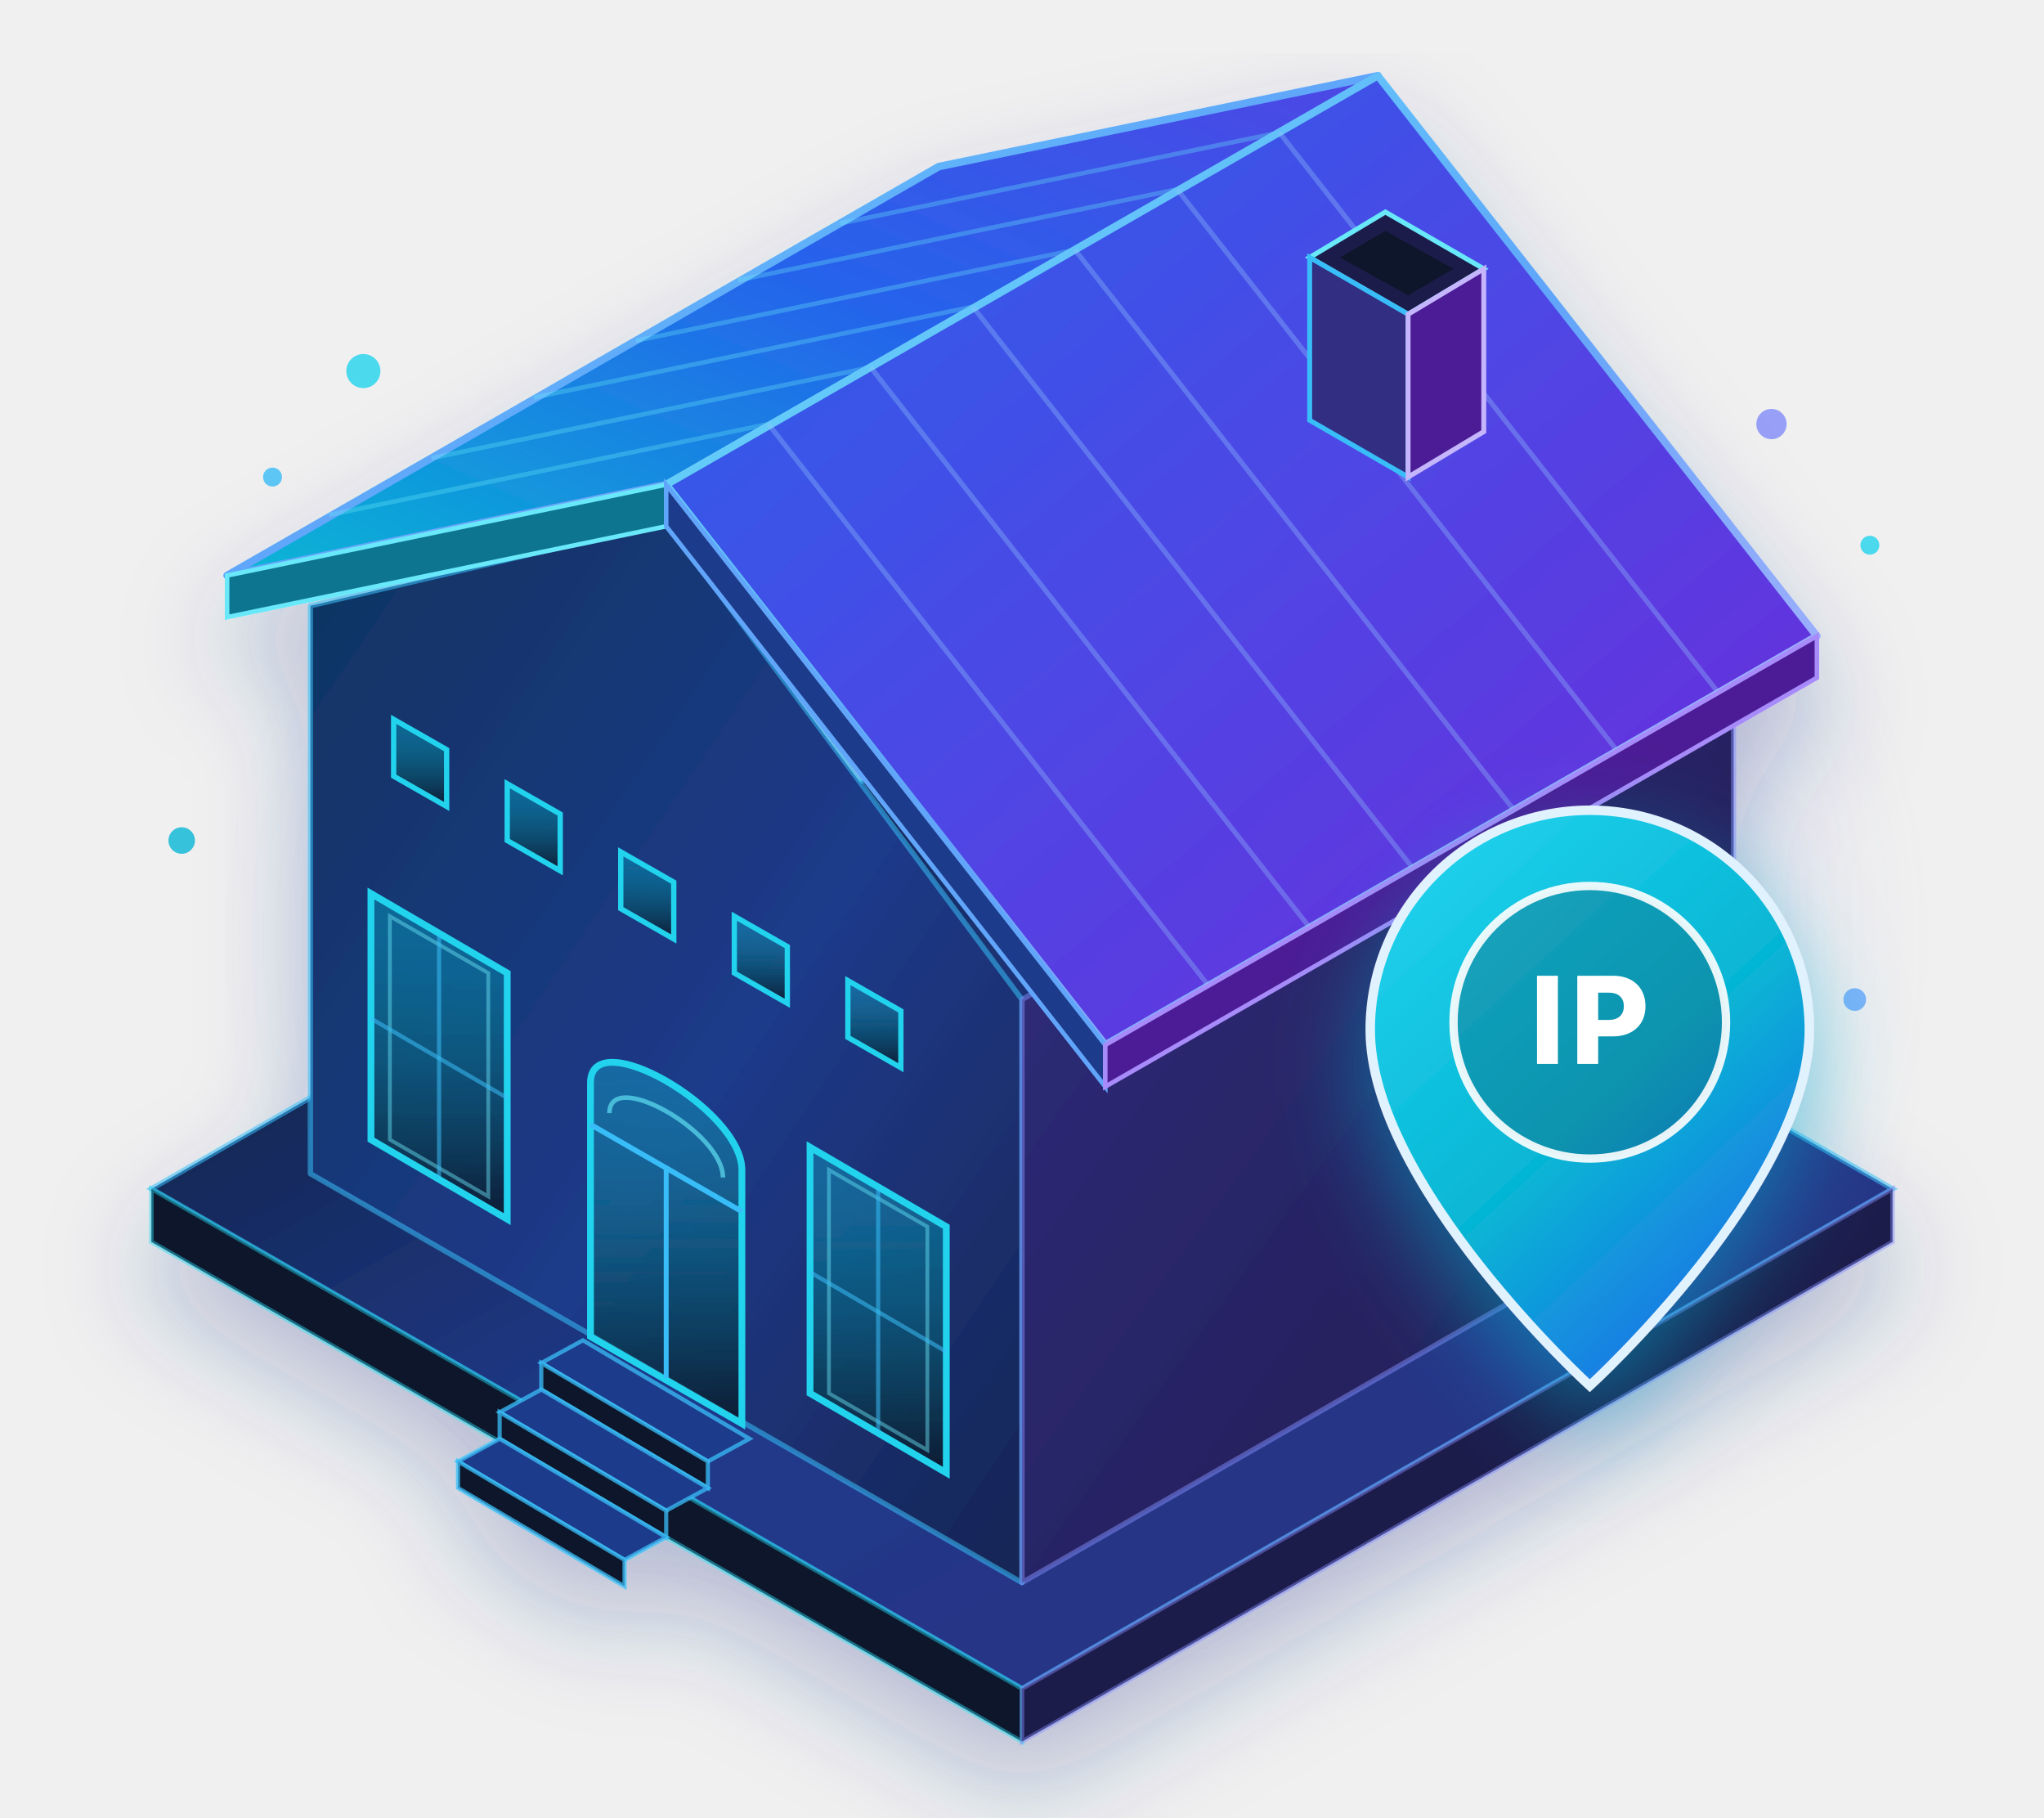
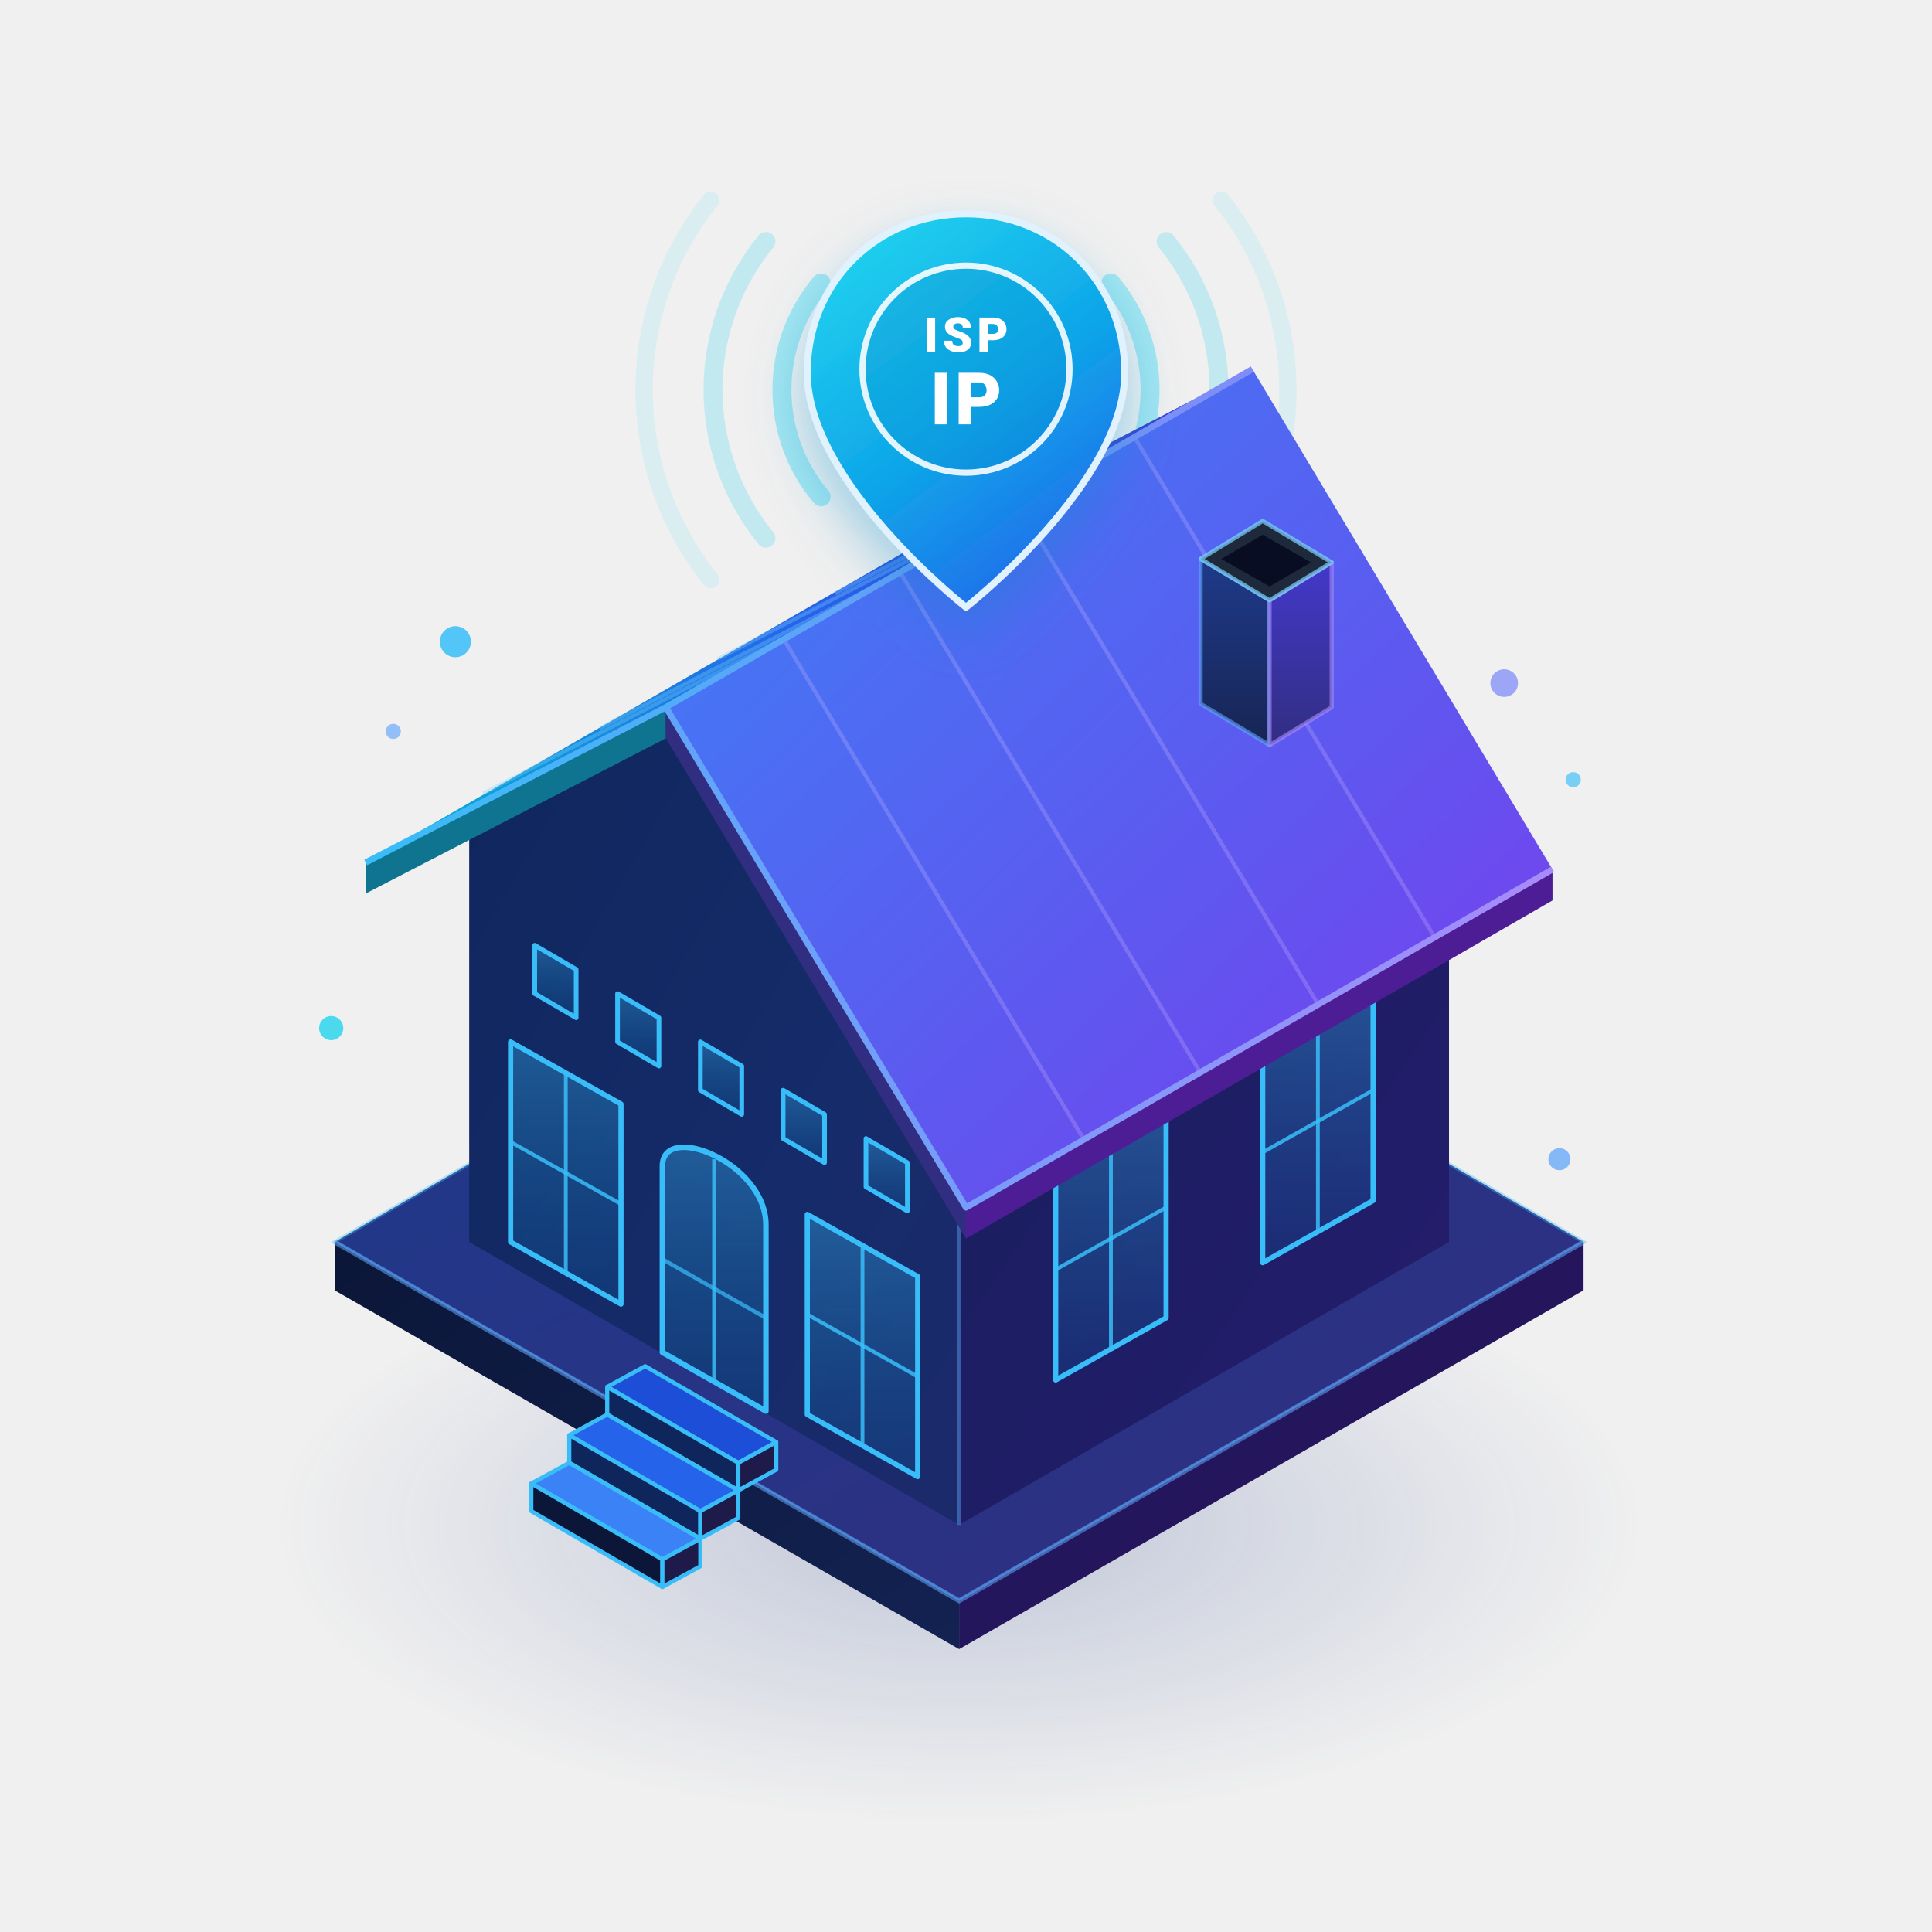
- <svg xmlns="http://www.w3.org/2000/svg" viewBox="0 0 540 480" width="540" height="480" fill="none">
+ <svg xmlns="http://www.w3.org/2000/svg" viewBox="0 0 560 560" fill="none">
  <defs>
-     <radialGradient id="ambientGlow" cx="52%" cy="50%" r="48%">
+     <radialGradient id="groundShadow" cx="50%" cy="50%" r="50%">
+       <stop offset="0%" stop-color="#1E3A8A" stop-opacity="0.22" />
+       <stop offset="65%" stop-color="#1E3A8A" stop-opacity="0.08" />
+       <stop offset="100%" stop-color="#1E3A8A" stop-opacity="0" />
+     </radialGradient>
+     <radialGradient id="pinAura" cx="50%" cy="50%" r="50%">
      <stop offset="0%" stop-color="#22D3EE" stop-opacity="0.32" />
-       <stop offset="48%" stop-color="#3B82F6" stop-opacity="0.14" />
-       <stop offset="100%" stop-color="#6366F1" stop-opacity="0" />
+       <stop offset="65%" stop-color="#38BDF8" stop-opacity="0.08" />
+       <stop offset="100%" stop-color="#38BDF8" stop-opacity="0" />
    </radialGradient>
-     <linearGradient id="roofTopLeft" x1="0%" y1="100%" x2="100%" y2="0%">
+     <linearGradient id="baseTop" x1="0%" y1="0%" x2="100%" y2="100%">
+       <stop offset="0%" stop-color="#1E3A8A" />
+       <stop offset="100%" stop-color="#312E81" />
+     </linearGradient>
+     <linearGradient id="baseLeft" x1="0%" y1="0%" x2="100%" y2="100%">
+       <stop offset="0%" stop-color="#0B1638" />
+       <stop offset="100%" stop-color="#132252" />
+     </linearGradient>
+     <linearGradient id="baseRight" x1="0%" y1="0%" x2="100%" y2="100%">
+       <stop offset="0%" stop-color="#1A1B54" />
+       <stop offset="100%" stop-color="#2E1065" />
+     </linearGradient>
+     <linearGradient id="wallLeft" x1="0%" y1="0%" x2="100%" y2="100%">
+       <stop offset="0%" stop-color="#0F265C" />
+       <stop offset="55%" stop-color="#152B69" />
+       <stop offset="100%" stop-color="#1B2A6B" />
+     </linearGradient>
+     <linearGradient id="wallRight" x1="0%" y1="0%" x2="100%" y2="100%">
+       <stop offset="0%" stop-color="#171E5C" />
+       <stop offset="100%" stop-color="#261D6E" />
+     </linearGradient>
+     <linearGradient id="roofLeft" x1="0%" y1="100%" x2="100%" y2="0%">
      <stop offset="0%" stop-color="#06B6D4" />
-       <stop offset="55%" stop-color="#2563EB" />
-       <stop offset="100%" stop-color="#4F46E5" />
+       <stop offset="50%" stop-color="#2563EB" />
+       <stop offset="100%" stop-color="#4338CA" />
    </linearGradient>
-     <linearGradient id="roofFrontRight" x1="0%" y1="0%" x2="100%" y2="100%">
-       <stop offset="0%" stop-color="#2563EB" />
-       <stop offset="50%" stop-color="#4F46E5" />
-       <stop offset="100%" stop-color="#6D28D9" />
+     <linearGradient id="roofRight" x1="0%" y1="0%" x2="100%" y2="100%">
+       <stop offset="0%" stop-color="#3B82F6" />
+       <stop offset="55%" stop-color="#5B5BF0" />
+       <stop offset="100%" stop-color="#7C3AED" />
    </linearGradient>
-     <linearGradient id="roofStroke" x1="0%" y1="0%" x2="100%" y2="100%">
-       <stop offset="0%" stop-color="#67E8F9" />
-       <stop offset="50%" stop-color="#60A5FA" />
-       <stop offset="100%" stop-color="#C4B5FD" />
+     <linearGradient id="roofEdgeLeft" x1="0%" y1="0%" x2="100%" y2="0%">
+       <stop offset="0%" stop-color="#38BDF8" />
+       <stop offset="100%" stop-color="#818CF8" />
    </linearGradient>
-     <linearGradient id="wallGable" x1="0%" y1="0%" x2="100%" y2="100%">
-       <stop offset="0%" stop-color="#0F3460" />
-       <stop offset="55%" stop-color="#1E3A8A" />
+     <linearGradient id="roofEdgeRight" x1="0%" y1="0%" x2="100%" y2="0%">
+       <stop offset="0%" stop-color="#60A5FA" />
+       <stop offset="100%" stop-color="#A78BFA" />
+     </linearGradient>
+     <linearGradient id="glassFill" x1="0%" y1="0%" x2="0%" y2="100%">
+       <stop offset="0%" stop-color="#38BDF8" stop-opacity="0.34" />
+       <stop offset="100%" stop-color="#0284C7" stop-opacity="0.14" />
+     </linearGradient>
+     <linearGradient id="chimneyLeft" x1="0%" y1="0%" x2="0%" y2="100%">
+       <stop offset="0%" stop-color="#1E3A8A" />
      <stop offset="100%" stop-color="#172554" />
    </linearGradient>
-     <linearGradient id="wallSide" x1="0%" y1="0%" x2="100%" y2="100%">
-       <stop offset="0%" stop-color="#312E81" />
-       <stop offset="100%" stop-color="#1E1B4B" />
-     </linearGradient>
-     <linearGradient id="baseTop" x1="0%" y1="0%" x2="100%" y2="100%">
-       <stop offset="0%" stop-color="#0F172A" />
-       <stop offset="50%" stop-color="#1E3A8A" />
+     <linearGradient id="chimneyRight" x1="0%" y1="0%" x2="0%" y2="100%">
+       <stop offset="0%" stop-color="#4338CA" />
      <stop offset="100%" stop-color="#312E81" />
    </linearGradient>
-     <linearGradient id="glassFill" x1="0%" y1="0%" x2="0%" y2="100%">
-       <stop offset="0%" stop-color="#06B6D4" stop-opacity="0.38" />
-       <stop offset="100%" stop-color="#0F172A" stop-opacity="0.88" />
-     </linearGradient>
-     <linearGradient id="pinGrad" x1="15%" y1="0%" x2="85%" y2="100%">
+     <linearGradient id="pinFill" x1="20%" y1="0%" x2="80%" y2="100%">
      <stop offset="0%" stop-color="#22D3EE" />
-       <stop offset="52%" stop-color="#06B6D4" />
+       <stop offset="52%" stop-color="#0EA5E9" />
      <stop offset="100%" stop-color="#2563EB" />
    </linearGradient>
-     <filter id="houseShadow" x="-15%" y="-15%" width="130%" height="135%">
-       <feDropShadow dx="0" dy="14" stdDeviation="14" flood-color="#1E3A8A" flood-opacity="0.28" />
-     </filter>
-     <filter id="pinGlow" x="-30%" y="-30%" width="160%" height="160%">
-       <feDropShadow dx="0" dy="10" stdDeviation="12" flood-color="#06B6D4" flood-opacity="0.5" />
+     <filter id="pinShadow" x="-30%" y="-20%" width="160%" height="160%">
+       <feDropShadow dx="0" dy="8" stdDeviation="8" flood-color="#0284C7" flood-opacity="0.32" />
    </filter>
  </defs>
-   <ellipse cx="275" cy="248" rx="235" ry="200" fill="url(#ambientGlow)" />
-   <g opacity="0.8">
-     <circle cx="96" cy="98" r="4.5" fill="#22D3EE" />
-     <circle cx="72" cy="126" r="2.5" fill="#38BDF8" />
-     <circle cx="48" cy="222" r="3.5" fill="#06B6D4" />
-     <circle cx="468" cy="112" r="4" fill="#818CF8" />
-     <circle cx="494" cy="144" r="2.5" fill="#22D3EE" />
-     <circle cx="490" cy="264" r="3" fill="#60A5FA" />
+   <ellipse cx="278" cy="442" rx="198" ry="86" fill="url(#groundShadow)" />
+   <g>
+     <circle cx="132" cy="186" r="4.5" fill="#38BDF8" opacity="0.85" />
+     <circle cx="114" cy="212" r="2.2" fill="#60A5FA" opacity="0.65" />
+     <circle cx="96" cy="298" r="3.5" fill="#22D3EE" opacity="0.8" />
+     <circle cx="436" cy="198" r="4" fill="#818CF8" opacity="0.75" />
+     <circle cx="456" cy="226" r="2.2" fill="#38BDF8" opacity="0.65" />
+     <circle cx="452" cy="336" r="3.2" fill="#60A5FA" opacity="0.75" />
  </g>
-   <g filter="url(#houseShadow)">
-     <polygon points="270,446 40,314 270,182 500,314" fill="url(#baseTop)" stroke="#38BDF8" stroke-opacity="0.55" stroke-width="1.4" />
-     <polygon points="40,314 270,446 270,460 40,328" fill="#0F172A" stroke="#22D3EE" stroke-opacity="0.45" stroke-width="1.2" />
-     <polygon points="270,446 500,314 500,328 270,460" fill="#1E1B4B" stroke="#818CF8" stroke-opacity="0.45" stroke-width="1.2" />
-     <polygon points="82,310 270,418 270,264 176,138 82,160" fill="url(#wallGable)" stroke="#38BDF8" stroke-opacity="0.55" stroke-width="1.4" stroke-linejoin="round" />
-     <polygon points="270,418 458,310 458,156 270,264" fill="url(#wallSide)" stroke="#818CF8" stroke-opacity="0.5" stroke-width="1.4" stroke-linejoin="round" />
-     <g fill="url(#glassFill)" stroke="#22D3EE" stroke-width="1.4">
-       <polygon points="104,190 118,198 118,213 104,205" />
-       <polygon points="134,207 148,215 148,230 134,222" />
-       <polygon points="164,225 178,233 178,248 164,240" />
-       <polygon points="194,242 208,250 208,265 194,257" />
-       <polygon points="224,259 238,267 238,282 224,274" />
+   <g stroke="#22D3EE" stroke-linecap="round" fill="none">
+     <path d="M 238 144 A 48 48 0 0 1 238 82" stroke-width="5.5" opacity="0.38" />
+     <path d="M 222 156 A 68 68 0 0 1 222 70" stroke-width="5.5" opacity="0.22" />
+     <path d="M 206 168 A 88 88 0 0 1 206 58" stroke-width="5" opacity="0.11" />
+     <path d="M 322 82 A 48 48 0 0 1 322 144" stroke-width="5.5" opacity="0.38" />
+     <path d="M 338 70 A 68 68 0 0 1 338 156" stroke-width="5.5" opacity="0.22" />
+     <path d="M 354 58 A 88 88 0 0 1 354 168" stroke-width="5" opacity="0.11" />
+   </g>
+   <g>
+     <polygon points="278,464 97,360 278,255 459,360" fill="url(#baseTop)" stroke="#38BDF8" stroke-opacity="0.35" stroke-width="1" />
+     <polygon points="97,360 278,464 278,478 97,374" fill="url(#baseLeft)" />
+     <polygon points="278,464 459,360 459,374 278,478" fill="url(#baseRight)" />
+     <polyline points="97,360 278,464 459,360" stroke="#60A5FA" stroke-opacity="0.55" stroke-width="1.4" fill="none" />
+   </g>
+   <g>
+     <polygon points="136,360 278,442 278,316 207,197 136,234" fill="url(#wallLeft)" />
+     <polygon points="278,442 420,360 420,234 278,316" fill="url(#wallRight)" />
+     <line x1="278" y1="442" x2="278" y2="316" stroke="#60A5FA" stroke-opacity="0.45" stroke-width="1.2" />
+     <polygon points="278,316 420,234 420,248 278,330" fill="#0B1033" opacity="0.45" />
+   </g>
+   <g fill="url(#glassFill)" stroke="#38BDF8" stroke-width="1.35" stroke-linejoin="round">
+     <polygon points="155,274 167,281 167,295 155,288" />
+     <polygon points="179,288 191,295 191,309 179,302" />
+     <polygon points="203,302 215,309 215,323 203,316" />
+     <polygon points="227,316 239,323 239,337 227,330" />
+     <polygon points="251,330 263,337 263,351 251,344" />
+   </g>
+   <g>
+     <polygon points="148,302 180,320 180,378 148,360" fill="url(#glassFill)" stroke="#38BDF8" stroke-width="1.5" stroke-linejoin="round" />
+     <line x1="164" y1="311" x2="164" y2="369" stroke="#38BDF8" stroke-width="1.1" opacity="0.85" />
+     <line x1="148" y1="331" x2="180" y2="349" stroke="#38BDF8" stroke-width="1.1" opacity="0.85" />
+   </g>
+   <g>
+     <polygon points="234,352 266,370 266,428 234,410" fill="url(#glassFill)" stroke="#38BDF8" stroke-width="1.5" stroke-linejoin="round" />
+     <line x1="250" y1="361" x2="250" y2="419" stroke="#38BDF8" stroke-width="1.1" opacity="0.85" />
+     <line x1="234" y1="381" x2="266" y2="399" stroke="#38BDF8" stroke-width="1.1" opacity="0.85" />
+   </g>
+   <g>
+     <path d="M 192 392 L 192 338 C 192 325 222 337 222 355 L 222 409 Z" fill="url(#glassFill)" stroke="#38BDF8" stroke-width="1.6" stroke-linejoin="round" />
+     <line x1="207" y1="336" x2="207" y2="400" stroke="#38BDF8" stroke-width="1.15" opacity="0.85" />
+     <line x1="192" y1="365" x2="222" y2="382" stroke="#38BDF8" stroke-width="1.15" opacity="0.7" />
+   </g>
+   <g stroke="#38BDF8" stroke-width="1.2" stroke-linejoin="round">
+     <polygon points="187,396 225,418 214,424 176,402" fill="#1D4ED8" />
+     <polygon points="176,402 214,424 214,432 176,410" fill="#0F265C" />
+     <polygon points="214,424 225,418 225,426 214,432" fill="#1E1B4B" />
+     <polygon points="176,410 214,432 203,438 165,416" fill="#2563EB" />
+     <polygon points="165,416 203,438 203,446 165,424" fill="#0F265C" />
+     <polygon points="203,438 214,432 214,440 203,446" fill="#1E1B4B" />
+     <polygon points="165,424 203,446 192,452 154,430" fill="#3B82F6" />
+     <polygon points="154,430 192,452 192,460 154,438" fill="#0B1638" />
+     <polygon points="192,452 203,446 203,454 192,460" fill="#1E1B4B" />
+   </g>
+   <g>
+     <polygon points="306,336 338,318 338,382 306,400" fill="url(#glassFill)" stroke="#38BDF8" stroke-width="1.5" stroke-linejoin="round" />
+     <line x1="322" y1="327" x2="322" y2="391" stroke="#38BDF8" stroke-width="1.1" opacity="0.85" />
+     <line x1="306" y1="368" x2="338" y2="350" stroke="#38BDF8" stroke-width="1.1" opacity="0.85" />
+   </g>
+   <g>
+     <polygon points="366,302 398,284 398,348 366,366" fill="url(#glassFill)" stroke="#38BDF8" stroke-width="1.5" stroke-linejoin="round" />
+     <line x1="382" y1="293" x2="382" y2="357" stroke="#38BDF8" stroke-width="1.1" opacity="0.85" />
+     <line x1="366" y1="334" x2="398" y2="316" stroke="#38BDF8" stroke-width="1.1" opacity="0.85" />
+   </g>
+   <g>
+     <polygon points="193,205 363,107 276,152 106,250" fill="url(#roofLeft)" />
+     <g stroke="#7DD3FC" stroke-opacity="0.32" stroke-width="1.1">
+       <line x1="227" y1="185" x2="140" y2="230" />
+       <line x1="261" y1="166" x2="174" y2="211" />
+       <line x1="295" y1="146" x2="208" y2="191" />
+       <line x1="329" y1="127" x2="242" y2="172" />
    </g>
-     <g>
-       <polygon points="98,236 134,257 134,322 98,301" fill="url(#glassFill)" stroke="#22D3EE" stroke-width="1.8" />
-       <polygon points="103,242 129,257 129,316 103,301" fill="none" stroke="#67E8F9" stroke-opacity="0.45" stroke-width="1" />
-       <line x1="116" y1="247" x2="116" y2="311" stroke="#38BDF8" stroke-opacity="0.55" stroke-width="1.1" />
-       <line x1="98" y1="269" x2="134" y2="290" stroke="#38BDF8" stroke-opacity="0.55" stroke-width="1.1" />
+     <polygon points="193,205 363,107 450,252 280,350" fill="url(#roofRight)" />
+     <g stroke="#C4B5FD" stroke-opacity="0.28" stroke-width="1.15">
+       <line x1="227" y1="185" x2="314" y2="330" />
+       <line x1="261" y1="166" x2="348" y2="311" />
+       <line x1="295" y1="146" x2="382" y2="291" />
+       <line x1="329" y1="127" x2="416" y2="272" />
    </g>
-     <g>
-       <path d="M 156 353 L 156 286 C 156 270, 196 293, 196 309 L 196 376 Z" fill="url(#glassFill)" stroke="#22D3EE" stroke-width="1.8" />
-       <path d="M 161 294 C 161 282, 191 299, 191 311" fill="none" stroke="#67E8F9" stroke-opacity="0.65" stroke-width="1.2" />
-       <line x1="156" y1="297" x2="196" y2="320" stroke="#38BDF8" stroke-width="1.4" />
-       <line x1="176" y1="308" x2="176" y2="364" stroke="#38BDF8" stroke-width="1.3" />
-     </g>
-     <g stroke="#38BDF8" stroke-opacity="0.75" stroke-width="1.1">
-       <polygon points="154,354 198,380 187,386 143,360" fill="#1E3A8A" />
-       <polygon points="143,360 187,386 187,393 143,367" fill="#0F172A" />
-       <polygon points="143,367 187,393 176,399 132,373" fill="#1E3A8A" />
-       <polygon points="132,373 176,399 176,406 132,380" fill="#0F172A" />
-       <polygon points="132,380 176,406 165,412 121,386" fill="#1E3A8A" />
-       <polygon points="121,386 165,412 165,419 121,393" fill="#0F172A" />
-     </g>
-     <g>
-       <polygon points="214,303 250,324 250,389 214,368" fill="url(#glassFill)" stroke="#22D3EE" stroke-width="1.8" />
-       <polygon points="219,309 245,324 245,383 219,368" fill="none" stroke="#67E8F9" stroke-opacity="0.45" stroke-width="1" />
-       <line x1="232" y1="314" x2="232" y2="378" stroke="#38BDF8" stroke-opacity="0.55" stroke-width="1.1" />
-       <line x1="214" y1="336" x2="250" y2="357" stroke="#38BDF8" stroke-opacity="0.55" stroke-width="1.1" />
-     </g>
-     <polygon points="60,152 176,128 364,20 248,44" fill="url(#roofTopLeft)" stroke="url(#roofStroke)" stroke-width="2" stroke-linejoin="round" />
-     <g stroke="#67E8F9" stroke-opacity="0.32" stroke-width="1.2">
-       <line x1="87" y1="136" x2="203" y2="112" />
-       <line x1="114" y1="121" x2="230" y2="97" />
-       <line x1="141" y1="105" x2="257" y2="81" />
-       <line x1="168" y1="90" x2="284" y2="66" />
-       <line x1="195" y1="74" x2="311" y2="50" />
-       <line x1="222" y1="59" x2="338" y2="35" />
-     </g>
-     <polygon points="176,128 292,276 480,168 364,20" fill="url(#roofFrontRight)" stroke="url(#roofStroke)" stroke-width="2" stroke-linejoin="round" />
-     <g stroke="#93C5FD" stroke-opacity="0.34" stroke-width="1.3">
-       <line x1="203" y1="112" x2="319" y2="260" />
-       <line x1="230" y1="97" x2="346" y2="245" />
-       <line x1="257" y1="81" x2="373" y2="229" />
-       <line x1="284" y1="66" x2="400" y2="214" />
-       <line x1="311" y1="50" x2="427" y2="198" />
-       <line x1="338" y1="35" x2="454" y2="183" />
-     </g>
-     <polygon points="60,152 176,128 176,139 60,163" fill="#0E7490" stroke="#67E8F9" stroke-width="1.2" />
-     <polygon points="176,128 292,276 292,287 176,139" fill="#1E3A8A" stroke="#60A5FA" stroke-width="1.2" />
-     <polygon points="292,276 480,168 480,179 292,287" fill="#4C1D95" stroke="#A78BFA" stroke-width="1.2" />
-     <g>
-       <polygon points="366,56 392,71 372,83 346,68" fill="#1E1B4B" stroke="#67E8F9" stroke-width="1.3" />
-       <polygon points="346,68 372,83 372,126 346,111" fill="#312E81" stroke="#38BDF8" stroke-width="1.3" />
-       <polygon points="372,83 392,71 392,114 372,126" fill="#4C1D95" stroke="#C4B5FD" stroke-width="1.3" />
-       <polygon points="366,61 384,71 372,78 354,68" fill="#0F172A" />
-     </g>
+     <polygon points="106,250 193,205 193,214 106,259" fill="#0E7490" />
+     <polygon points="193,205 280,350 280,359 193,214" fill="#312E81" />
+     <polygon points="280,350 450,252 450,261 280,359" fill="#4C1D95" />
+     <polyline points="106,250 193,205 363,107" stroke="url(#roofEdgeLeft)" stroke-width="1.8" stroke-linejoin="round" fill="none" />
+     <polyline points="193,205 280,350 450,252" stroke="url(#roofEdgeRight)" stroke-width="1.8" stroke-linejoin="round" fill="none" />
  </g>
-   <g filter="url(#pinGlow)" transform="translate(362, 214)">
-     <path d="M 58 0 C 26 0 0 26 0 58 C 0 99 58 152 58 152 C 58 152 116 99 116 58 C 116 26 90 0 58 0 Z" fill="url(#pinGrad)" stroke="#E0F2FE" stroke-width="2.5" />
-     <circle cx="58" cy="56" r="36" fill="#0F172A" fill-opacity="0.22" stroke="#FFFFFF" stroke-opacity="0.9" stroke-width="2.2" />
-     <text x="58" y="67" text-anchor="middle" fill="#FFFFFF" font-family="Inter, system-ui, -apple-system, sans-serif" font-size="32" font-weight="800" letter-spacing="1.5">IP</text>
+   <g>
+     <polygon points="348,162 368,174 368,216 348,204" fill="url(#chimneyLeft)" stroke="#60A5FA" stroke-opacity="0.6" stroke-width="1.2" stroke-linejoin="round" />
+     <polygon points="368,174 386,163 386,205 368,216" fill="url(#chimneyRight)" stroke="#A78BFA" stroke-opacity="0.6" stroke-width="1.2" stroke-linejoin="round" />
+     <polygon points="348,162 366,151 386,163 368,174" fill="#1E293B" stroke="#7DD3FC" stroke-opacity="0.7" stroke-width="1.2" stroke-linejoin="round" />
+     <polygon points="354,162 366,155 380,163 368,170" fill="#090D24" />
+   </g>
+   <g filter="url(#pinShadow)">
+     <circle cx="280" cy="112" r="54" fill="url(#pinAura)" />
+     <path d="M 280 62 C 254 62 234 82 234 108 C 234 140 280 176 280 176 C 280 176 326 140 326 108 C 326 82 306 62 280 62 Z" fill="url(#pinFill)" stroke="#E0F2FE" stroke-width="2" stroke-linejoin="round" />
+     <circle cx="280" cy="107" r="30" fill="#0284C7" fill-opacity="0.22" stroke="#FFFFFF" stroke-opacity="0.88" stroke-width="1.8" />
+     <text x="280" y="102" text-anchor="middle" fill="#FFFFFF" font-family="system-ui, -apple-system, 'Segoe UI', Roboto, sans-serif" font-size="14" font-weight="800" letter-spacing="1.2">
+       ISP
+     </text>
+     <text x="280" y="123" text-anchor="middle" fill="#FFFFFF" font-family="system-ui, -apple-system, 'Segoe UI', Roboto, sans-serif" font-size="21" font-weight="900" letter-spacing="0.8">
+       IP
+     </text>
  </g>
</svg>
